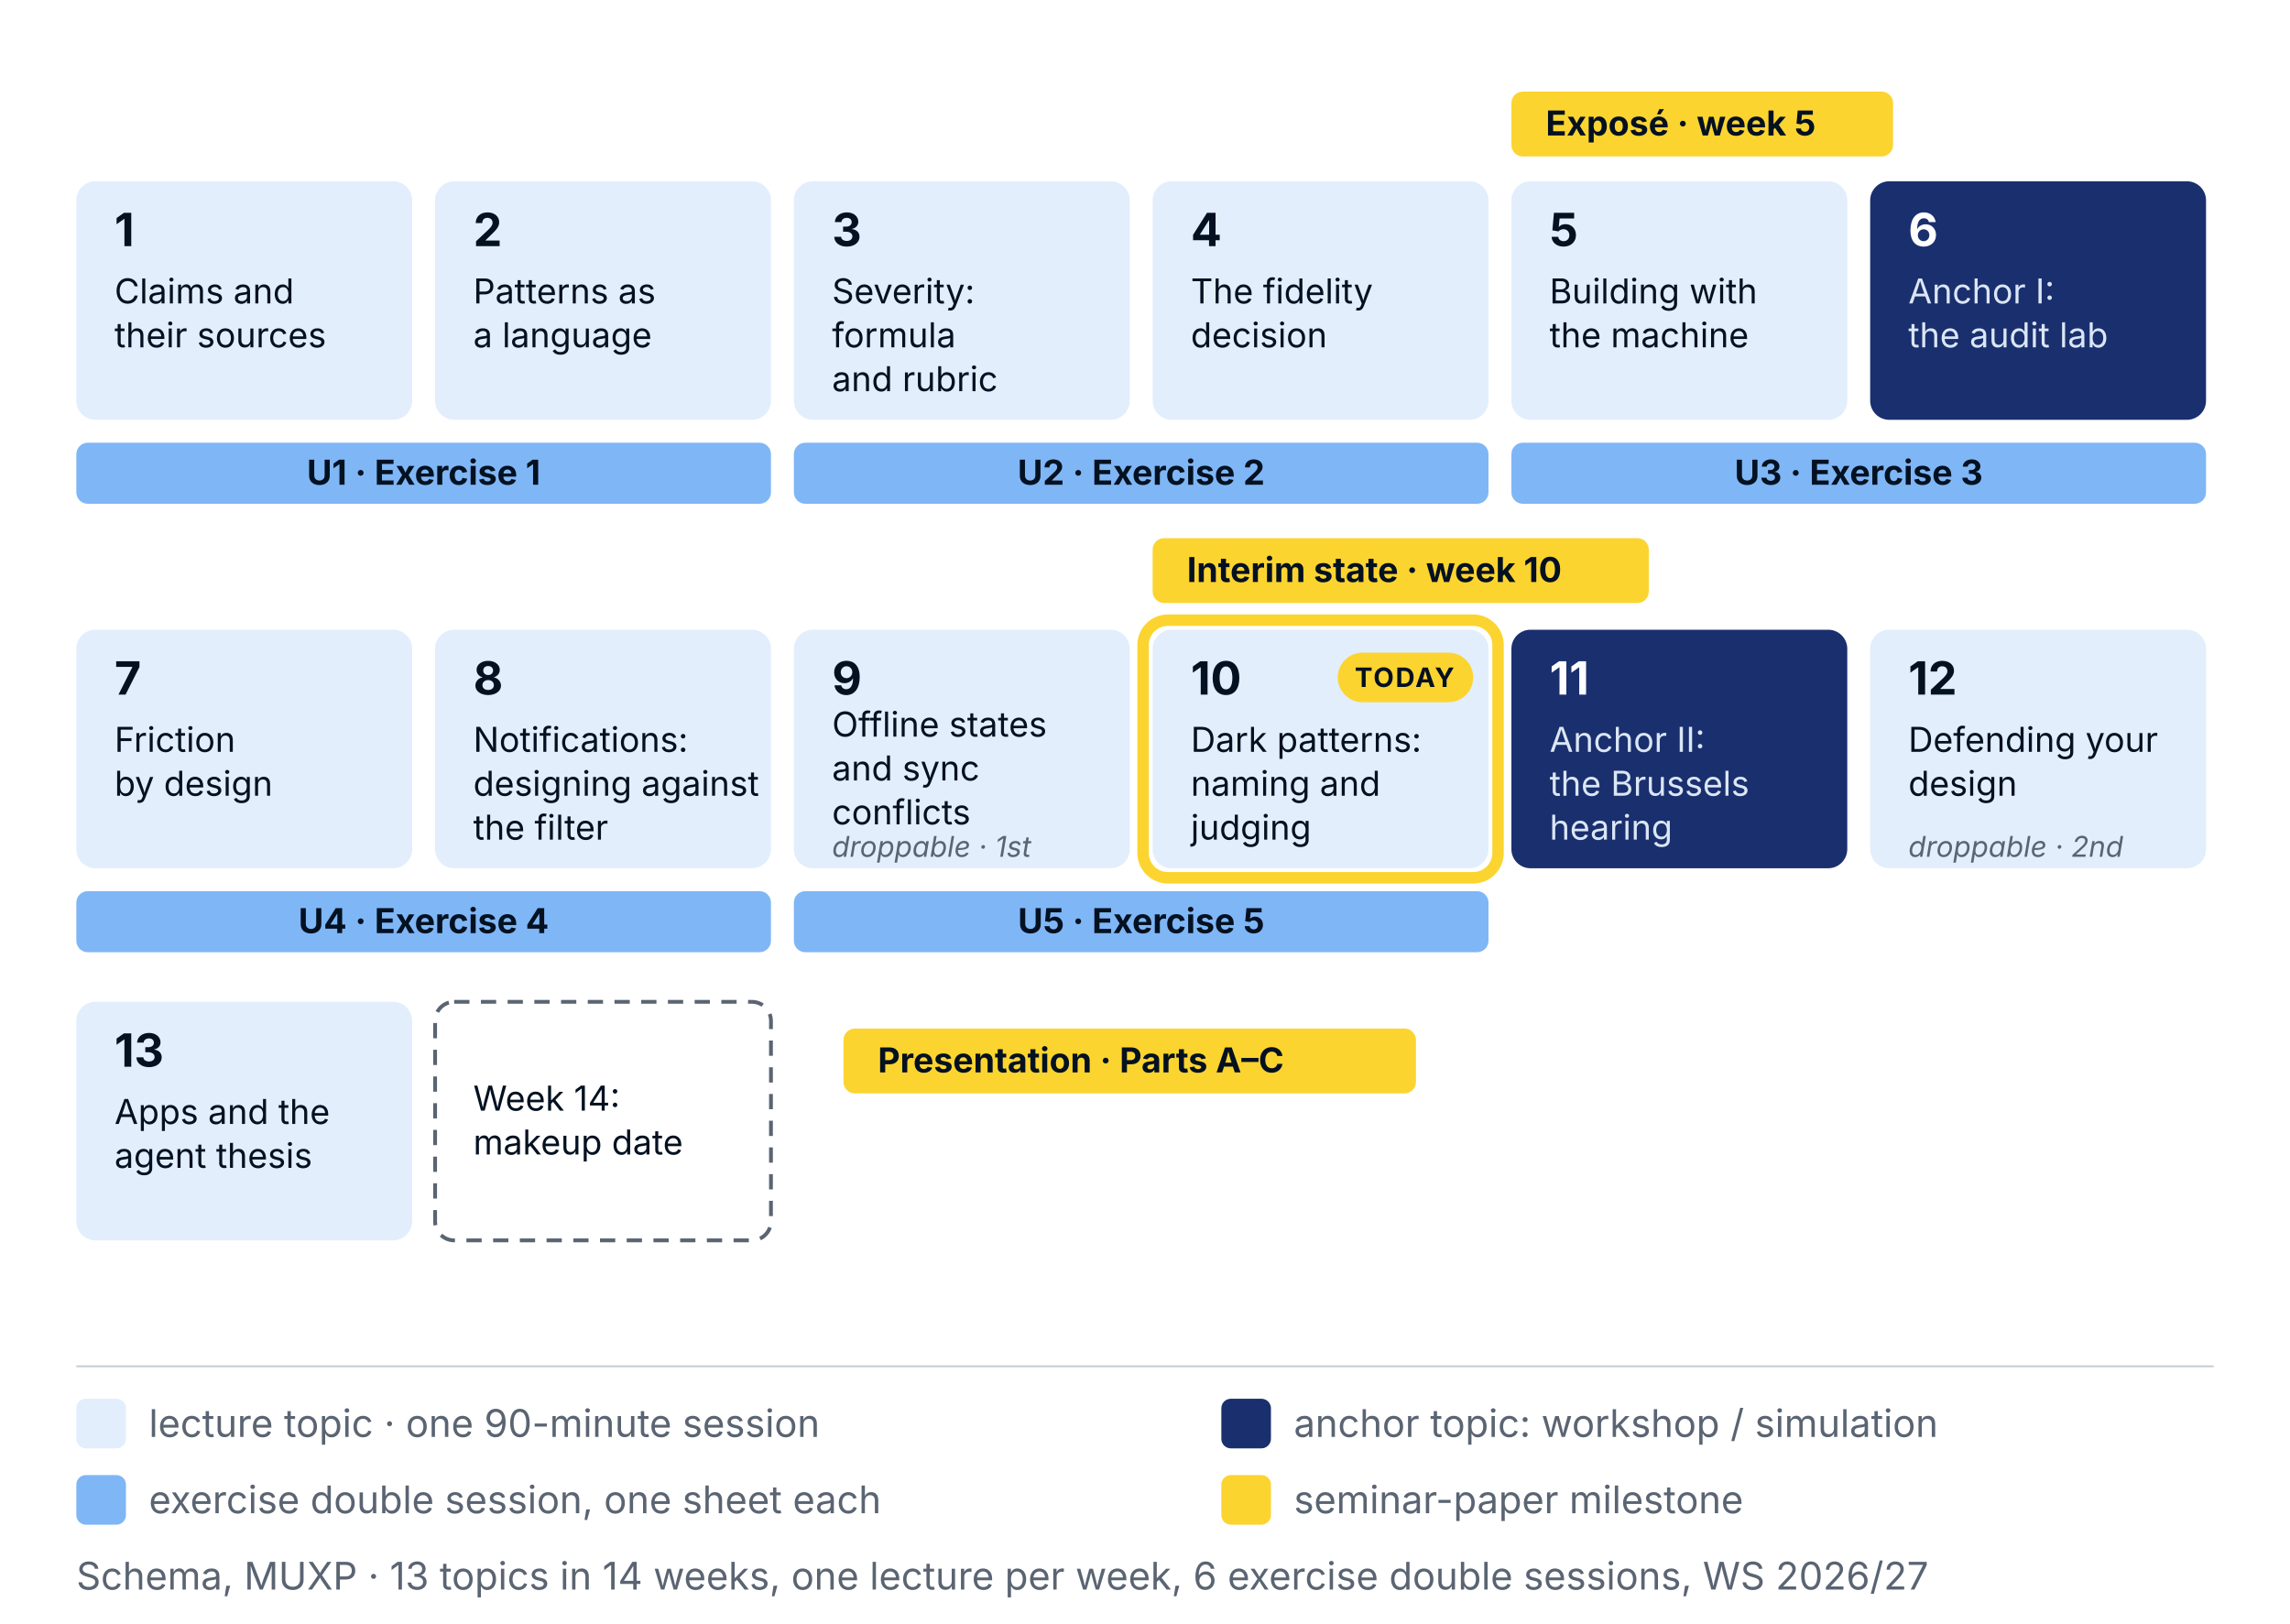
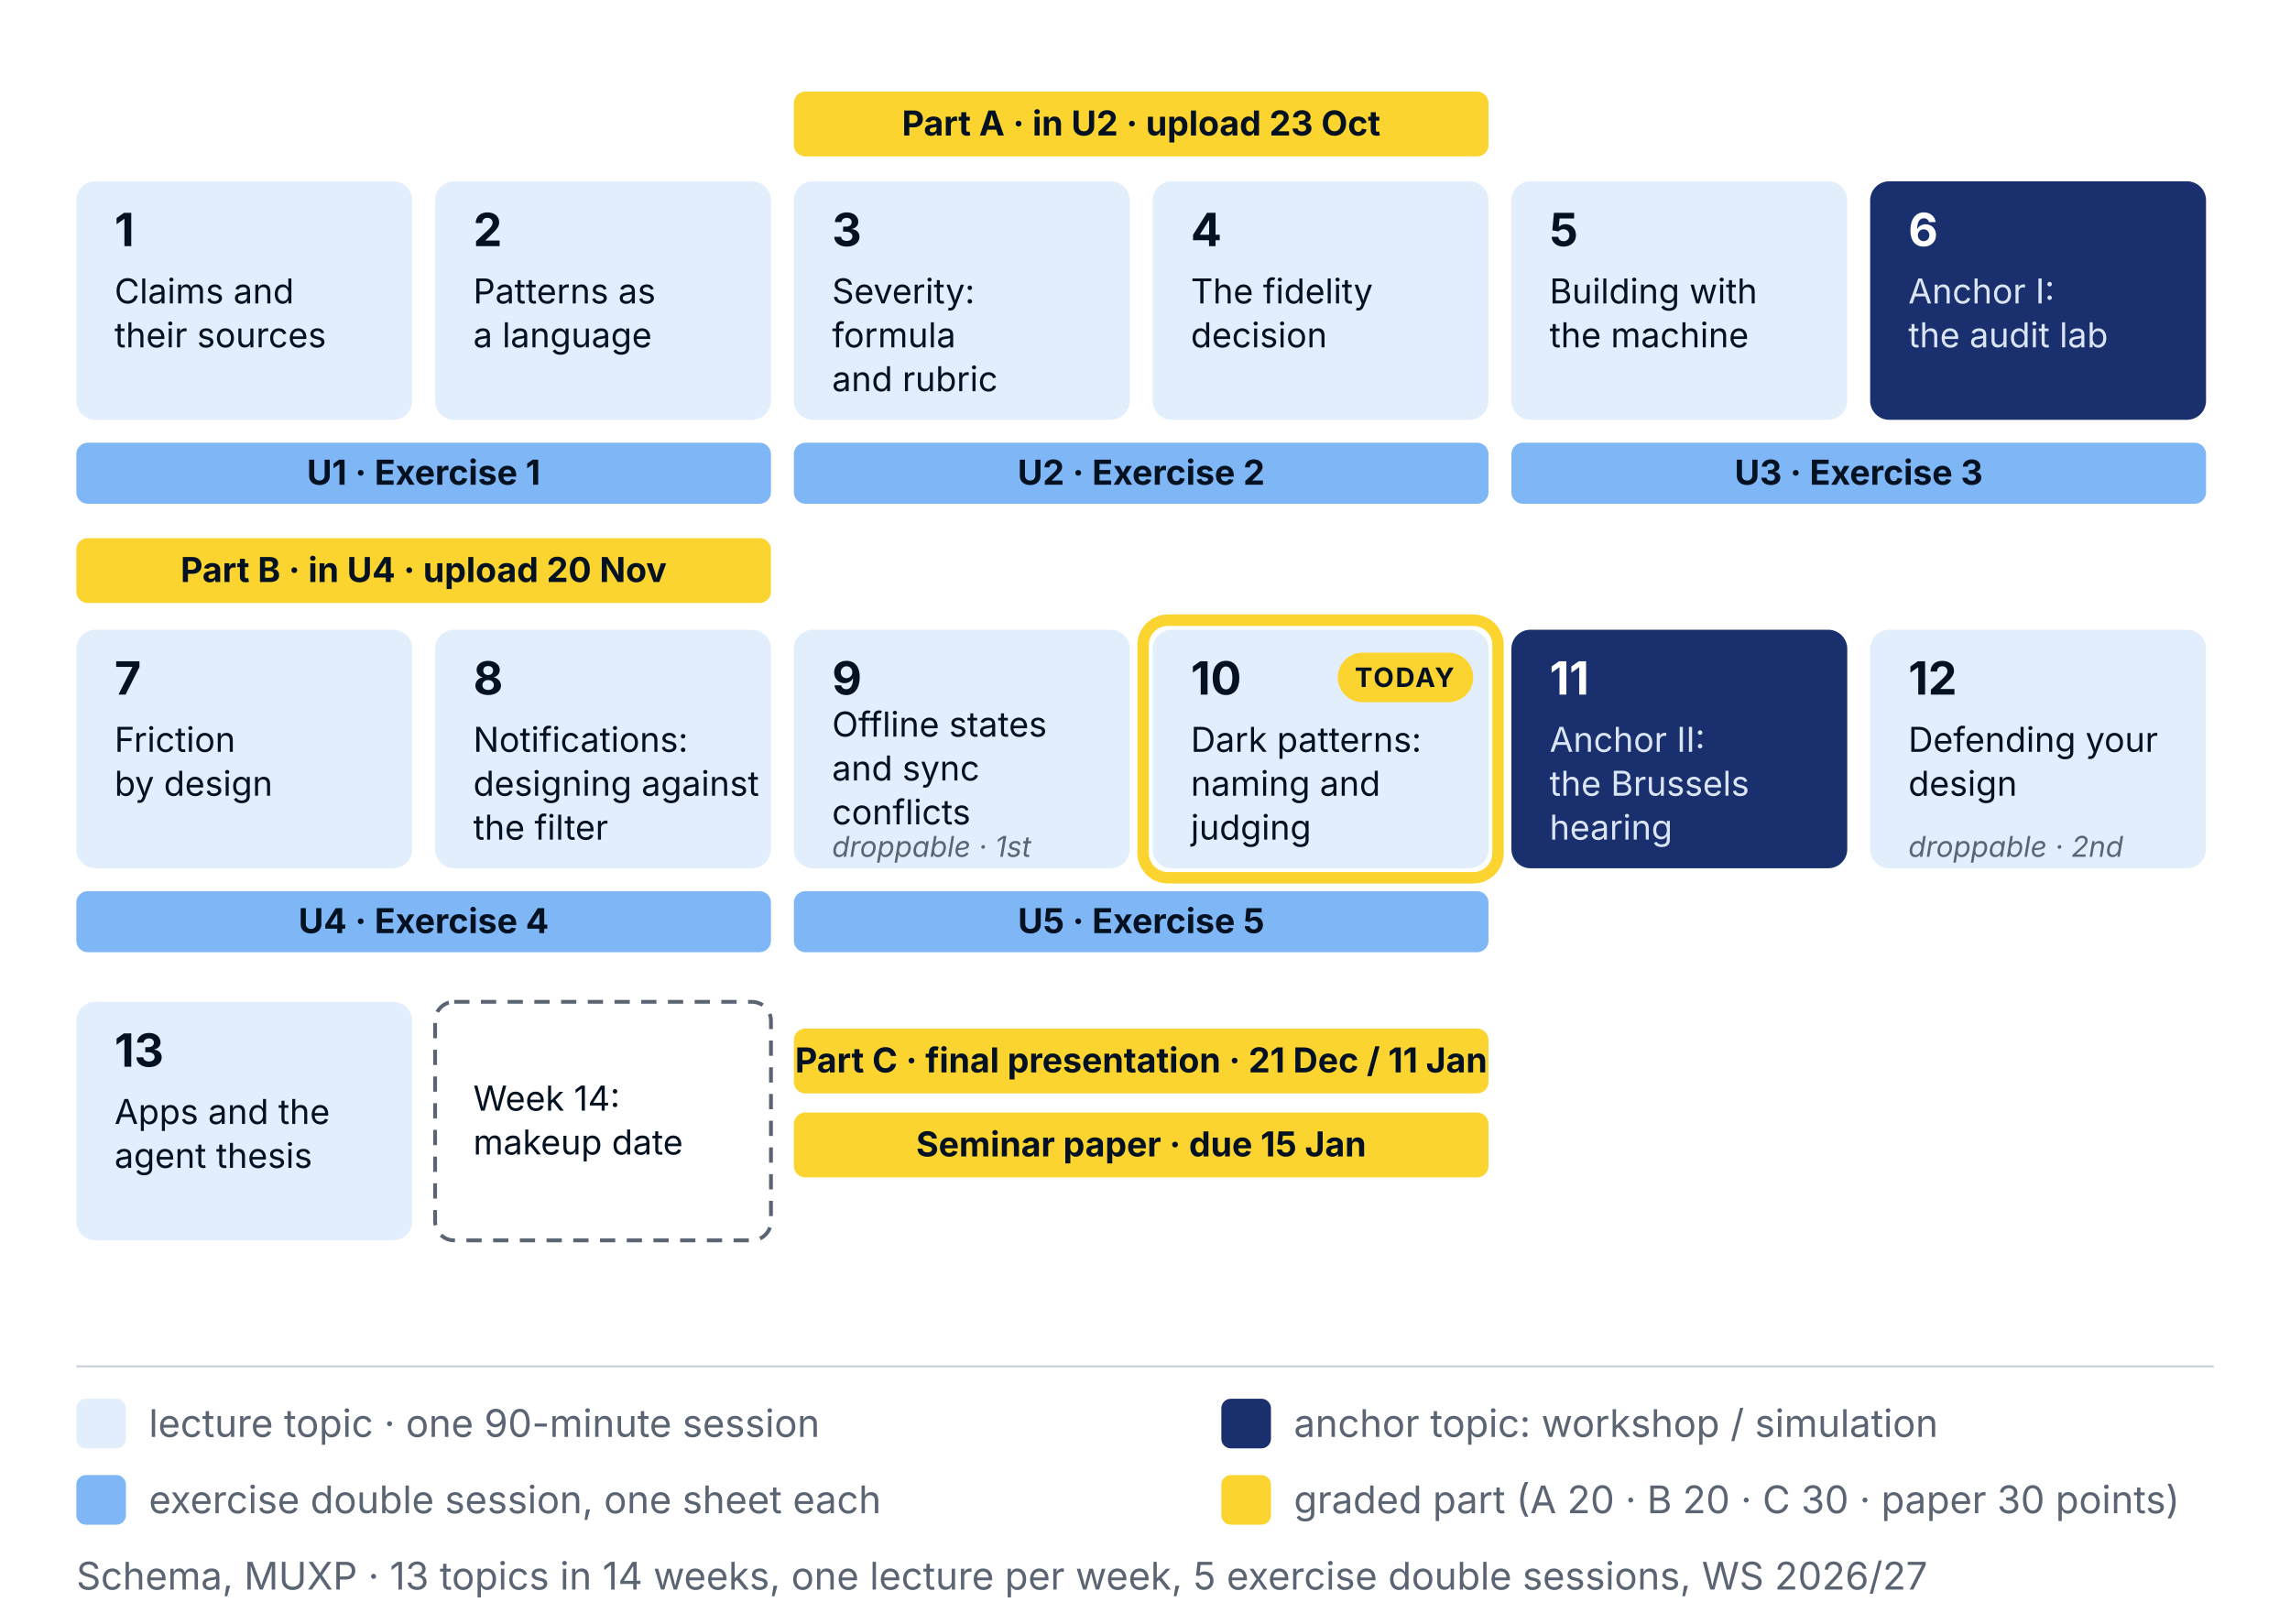
<svg xmlns="http://www.w3.org/2000/svg" viewBox="0 0 1200 851" role="img" aria-labelledby="t d">
  <style>
    text { font-family: Inter, "Neue Haas Unica", Helvetica, Arial, sans-serif; fill: #031121; }
    .num { font-size: 24px; font-weight: 700; }
    .numw { font-size: 24px; font-weight: 700; fill: #ffffff; }
    .tt { font-size: 18px; }
    .ttw { font-size: 18px; fill: #dbe6f5; }
    .utag { font-size: 18px; font-weight: 700; }
    .mtag { font-size: 18px; font-weight: 700; }
    .leg { font-size: 20px; fill: #5a6472; }
    .foot { font-size: 20px; fill: #5a6472; }
    .drop { font-size: 15px; font-style: italic; fill: #5a6472; }
    .chip { font-size: 14px; font-weight: 700; letter-spacing: .06em; fill: #031121; }
  </style>
  <rect width="1200" height="851" fill="#ffffff" />
  <rect x="40" y="95" width="176" height="125" rx="10" fill="#e2eefc" />
  <text class="num" x="60" y="129">1</text>
  <text class="tt" x="60" y="159">Claims and</text>
  <text class="tt" x="60" y="182">their sources</text>
  <rect x="228" y="95" width="176" height="125" rx="10" fill="#e2eefc" />
  <text class="num" x="248" y="129">2</text>
  <text class="tt" x="248" y="159">Patterns as</text>
  <text class="tt" x="248" y="182">a language</text>
  <rect x="416" y="95" width="176" height="125" rx="10" fill="#e2eefc" />
  <text class="num" x="436" y="129">3</text>
  <text class="tt" x="436" y="159">Severity:</text>
  <text class="tt" x="436" y="182">formula</text>
  <text class="tt" x="436" y="205">and rubric</text>
  <rect x="604" y="95" width="176" height="125" rx="10" fill="#e2eefc" />
  <text class="num" x="624" y="129">4</text>
  <text class="tt" x="624" y="159">The fidelity</text>
  <text class="tt" x="624" y="182">decision</text>
  <rect x="792" y="95" width="176" height="125" rx="10" fill="#e2eefc" />
  <text class="num" x="812" y="129">5</text>
  <text class="tt" x="812" y="159">Building with</text>
  <text class="tt" x="812" y="182">the machine</text>
  <rect x="980" y="95" width="176" height="125" rx="10" fill="#1a2f6e" />
  <text class="numw" x="1000" y="129">6</text>
  <text class="ttw" x="1000" y="159">Anchor I:</text>
  <text class="ttw" x="1000" y="182">the audit lab</text>
  <rect x="40" y="330" width="176" height="125" rx="10" fill="#e2eefc" />
  <text class="num" x="60" y="364">7</text>
  <text class="tt" x="60" y="394">Friction</text>
  <text class="tt" x="60" y="417">by design</text>
  <rect x="228" y="330" width="176" height="125" rx="10" fill="#e2eefc" />
  <text class="num" x="248" y="364">8</text>
  <text class="tt" x="248" y="394">Notifications:</text>
  <text class="tt" x="248" y="417">designing against</text>
  <text class="tt" x="248" y="440">the filter</text>
  <rect x="416" y="330" width="176" height="125" rx="10" fill="#e2eefc" />
  <text class="num" x="436" y="364">9</text>
  <text class="tt" x="436" y="386">Offline states</text>
  <text class="tt" x="436" y="409">and sync</text>
  <text class="tt" x="436" y="432">conflicts</text>
  <text class="drop" x="436" y="449">droppable · 1st</text>
  <rect x="604" y="330" width="176" height="125" rx="10" fill="#e2eefc" />
  <text class="num" x="624" y="364">10</text>
  <text class="tt" x="624" y="394">Dark patterns:</text>
  <text class="tt" x="624" y="417">naming and</text>
  <text class="tt" x="624" y="440">judging</text>
  <rect x="599" y="325" width="186" height="135" rx="13" fill="none" stroke="#fcd430" stroke-width="6" />
  <rect x="701" y="342" width="71" height="26" rx="13" fill="#fcd430" />
  <text class="chip" x="736" y="360" text-anchor="middle">TODAY</text>
  <rect x="792" y="330" width="176" height="125" rx="10" fill="#1a2f6e" />
  <text class="numw" x="812" y="364">11</text>
  <text class="ttw" x="812" y="394">Anchor II:</text>
  <text class="ttw" x="812" y="417">the Brussels</text>
  <text class="ttw" x="812" y="440">hearing</text>
  <rect x="980" y="330" width="176" height="125" rx="10" fill="#e2eefc" />
  <text class="num" x="1000" y="364">12</text>
  <text class="tt" x="1000" y="394">Defending your</text>
  <text class="tt" x="1000" y="417">design</text>
  <text class="drop" x="1000" y="449">droppable · 2nd</text>
  <rect x="40" y="525" width="176" height="125" rx="10" fill="#e2eefc" />
  <text class="num" x="60" y="559">13</text>
  <text class="tt" x="60" y="589">Apps and the</text>
  <text class="tt" x="60" y="612">agent thesis</text>
  <rect x="228" y="525" width="176" height="125" rx="10" fill="none" stroke="#5a6472" stroke-width="2" stroke-dasharray="8 6" />
  <text class="tt" x="248" y="582">Week 14:</text>
  <text class="tt" x="248" y="605">makeup date</text>
  <rect x="40" y="232" width="364" height="32" rx="6" fill="#7fb6f6" />
  <text class="utag" x="222" y="254" text-anchor="middle">U1 · Exercise 1</text>
  <rect x="416" y="232" width="364" height="32" rx="6" fill="#7fb6f6" />
  <text class="utag" x="598" y="254" text-anchor="middle">U2 · Exercise 2</text>
  <rect x="792" y="232" width="364" height="32" rx="6" fill="#7fb6f6" />
  <text class="utag" x="974" y="254" text-anchor="middle">U3 · Exercise 3</text>
  <rect x="40" y="467" width="364" height="32" rx="6" fill="#7fb6f6" />
  <text class="utag" x="222" y="489" text-anchor="middle">U4 · Exercise 4</text>
  <rect x="416" y="467" width="364" height="32" rx="6" fill="#7fb6f6" />
  <text class="utag" x="598" y="489" text-anchor="middle">U5 · Exercise 5</text>
-   <rect x="792" y="48" width="200" height="34" rx="6" fill="#fcd430" />
-   <text class="mtag" x="810" y="71">Exposé · week 5</text>
-   <rect x="604" y="282" width="260" height="34" rx="6" fill="#fcd430" />
-   <text class="mtag" x="622" y="305">Interim state · week 10</text>
-   <rect x="442" y="539" width="300" height="34" rx="6" fill="#fcd430" />
-   <text class="mtag" x="460" y="562">Presentation · Parts A–C</text>
+   <rect x="416" y="48" width="364" height="34" rx="6" fill="#fcd430" />
+   <text class="mtag" x="598" y="71" text-anchor="middle">Part A · in U2 · upload 23 Oct</text>
+   <rect x="40" y="282" width="364" height="34" rx="6" fill="#fcd430" />
+   <text class="mtag" x="222" y="305" text-anchor="middle">Part B · in U4 · upload 20 Nov</text>
+   <rect x="416" y="539" width="364" height="34" rx="6" fill="#fcd430" />
+   <text class="mtag" x="598" y="562" text-anchor="middle">Part C · final presentation · 21 Dec / 11 Jan</text>
+   <rect x="416" y="583" width="364" height="34" rx="6" fill="#fcd430" />
+   <text class="mtag" x="598" y="606" text-anchor="middle">Seminar paper · due 15 Jan</text>
  <line x1="40" y1="716" x2="1160" y2="716" stroke="#c7cdd4" stroke-width="1" />
  <rect x="40" y="733" width="26" height="26" rx="5" fill="#e2eefc" />
  <text class="leg" x="78" y="753">lecture topic · one 90-minute session</text>
  <rect x="640" y="733" width="26" height="26" rx="5" fill="#1a2f6e" />
  <text class="leg" x="678" y="753">anchor topic: workshop / simulation</text>
  <rect x="40" y="773" width="26" height="26" rx="5" fill="#7fb6f6" />
  <text class="leg" x="78" y="793">exercise double session, one sheet each</text>
  <rect x="640" y="773" width="26" height="26" rx="5" fill="#fcd430" />
-   <text class="leg" x="678" y="793">seminar-paper milestone</text>
-   <text class="foot" x="40" y="833">Schema, MUXP · 13 topics in 14 weeks, one lecture per week, 6 exercise double sessions, WS 2026/27</text>
+   <text class="leg" x="678" y="793">graded part (A 20 · B 20 · C 30 · paper 30 points)</text>
+   <text class="foot" x="40" y="833">Schema, MUXP · 13 topics in 14 weeks, one lecture per week, 5 exercise double sessions, WS 2026/27</text>
</svg>
